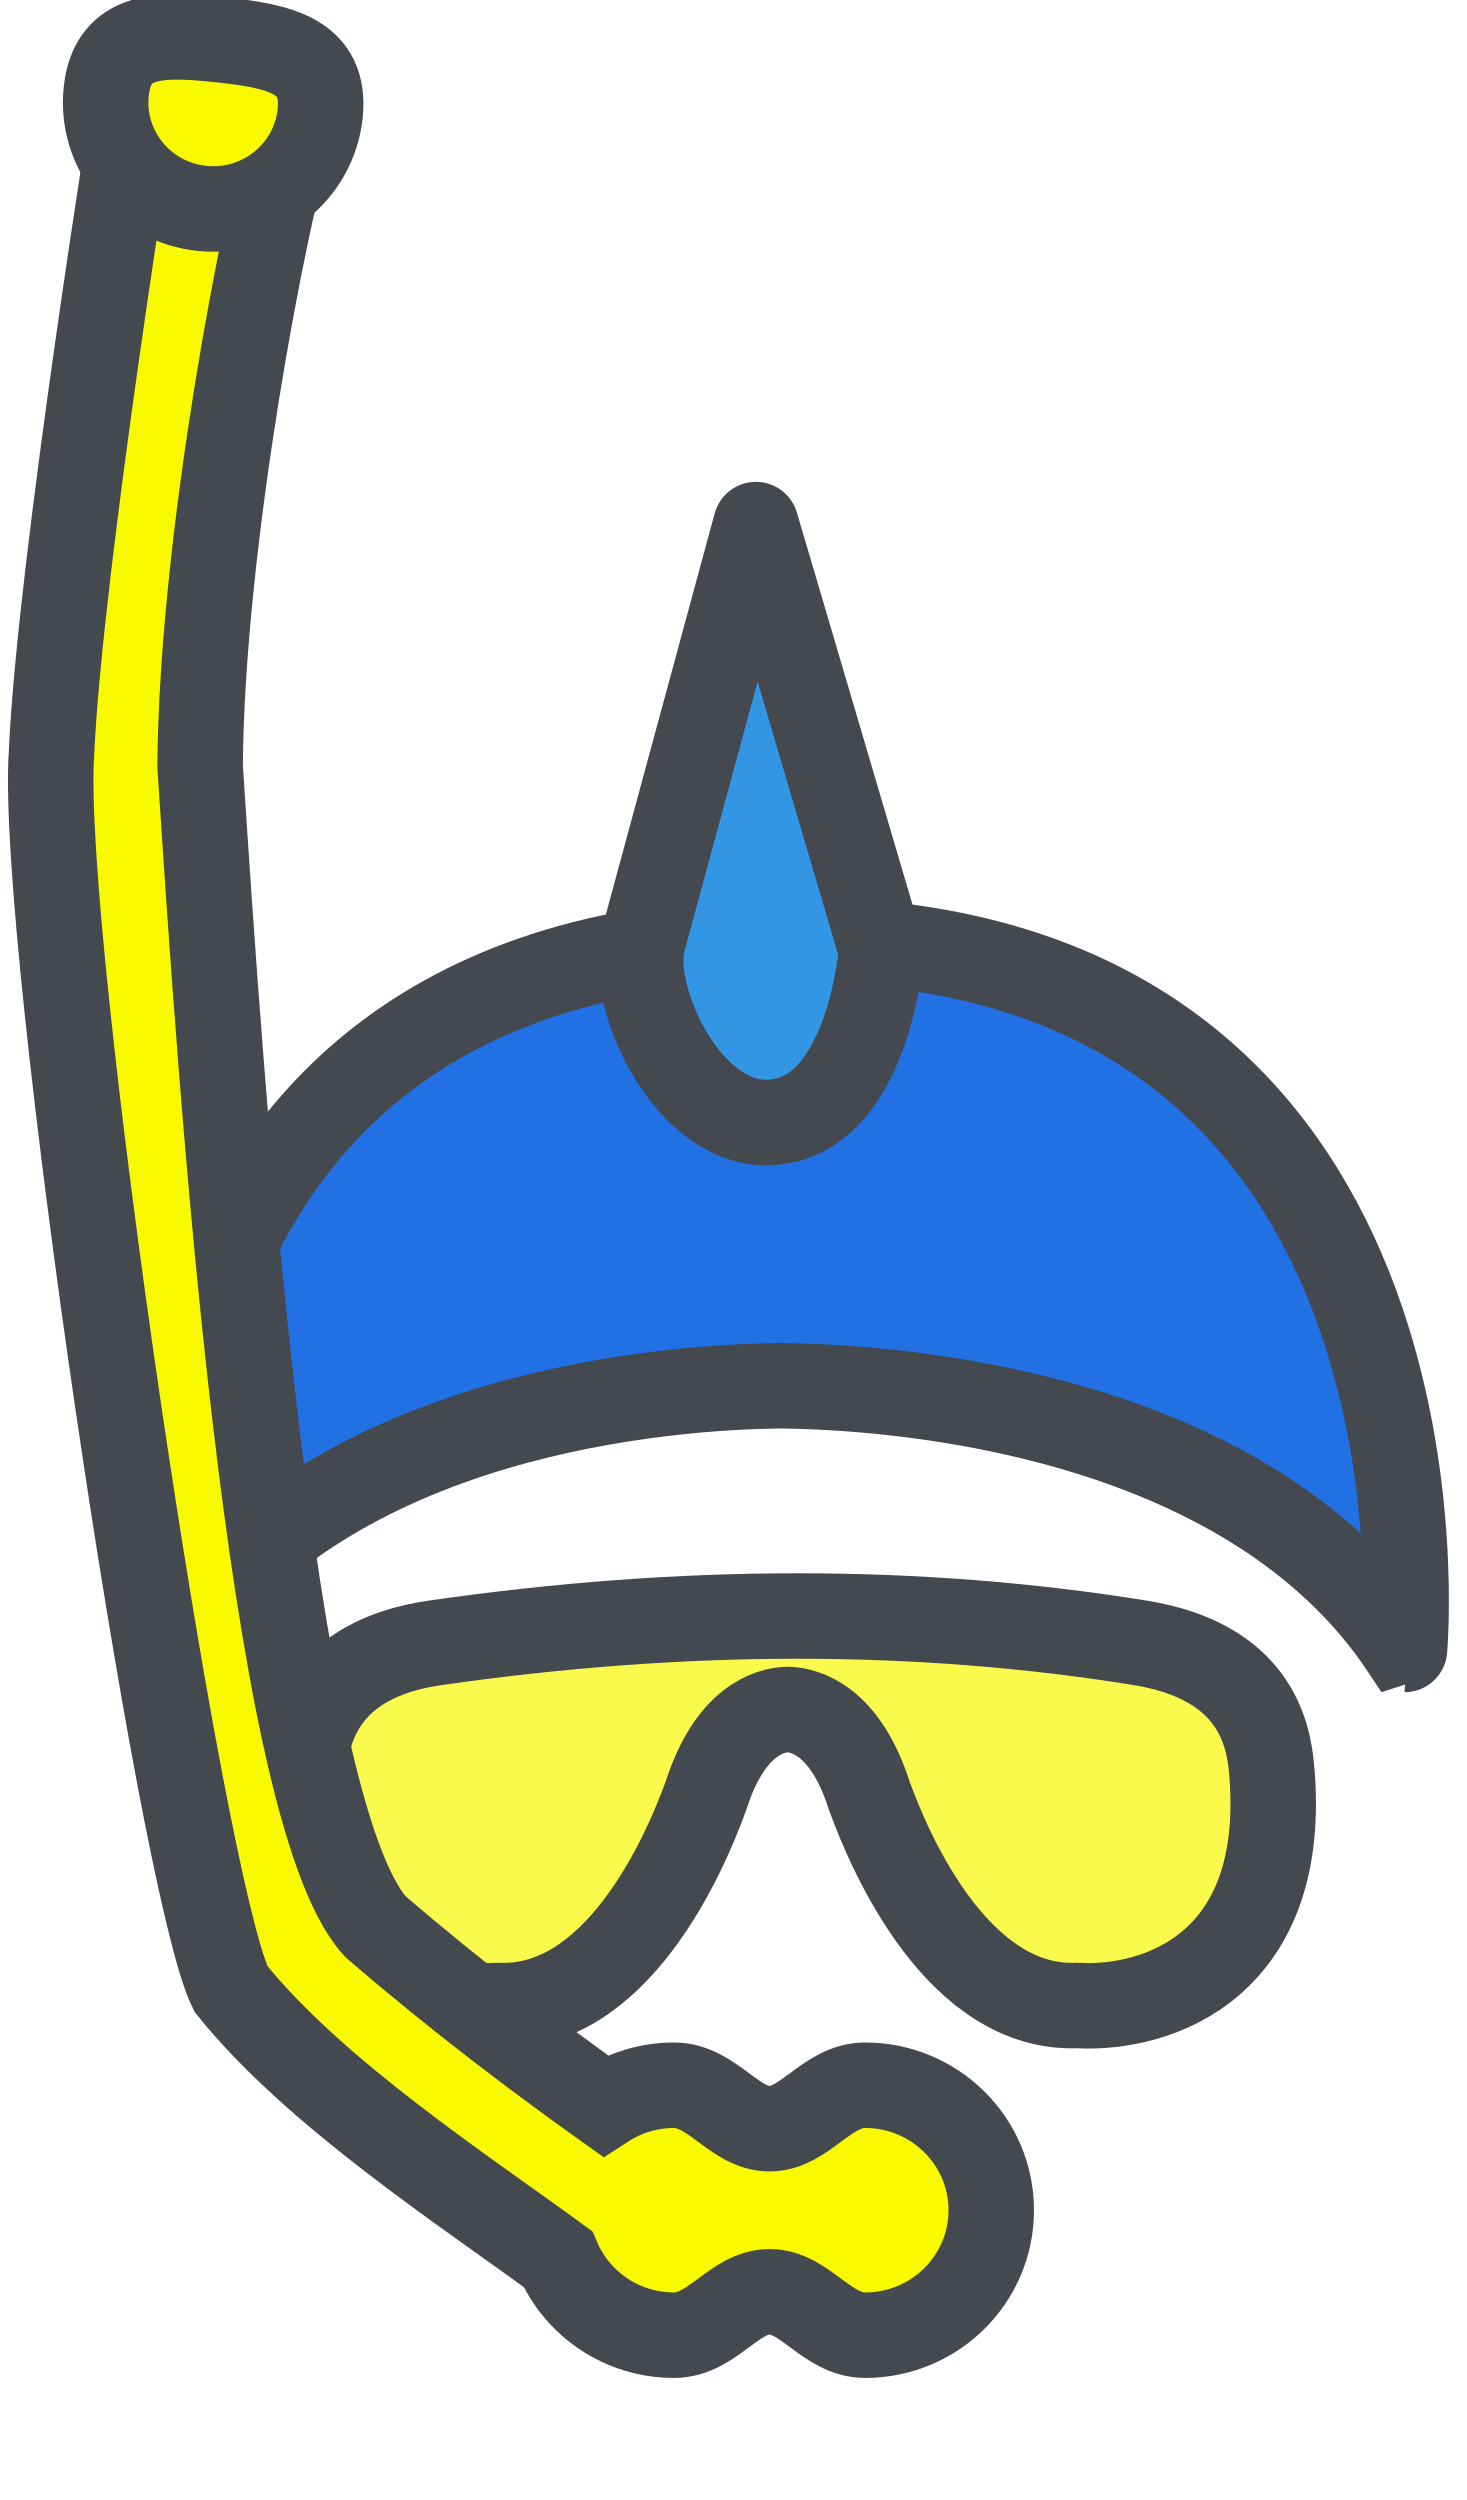
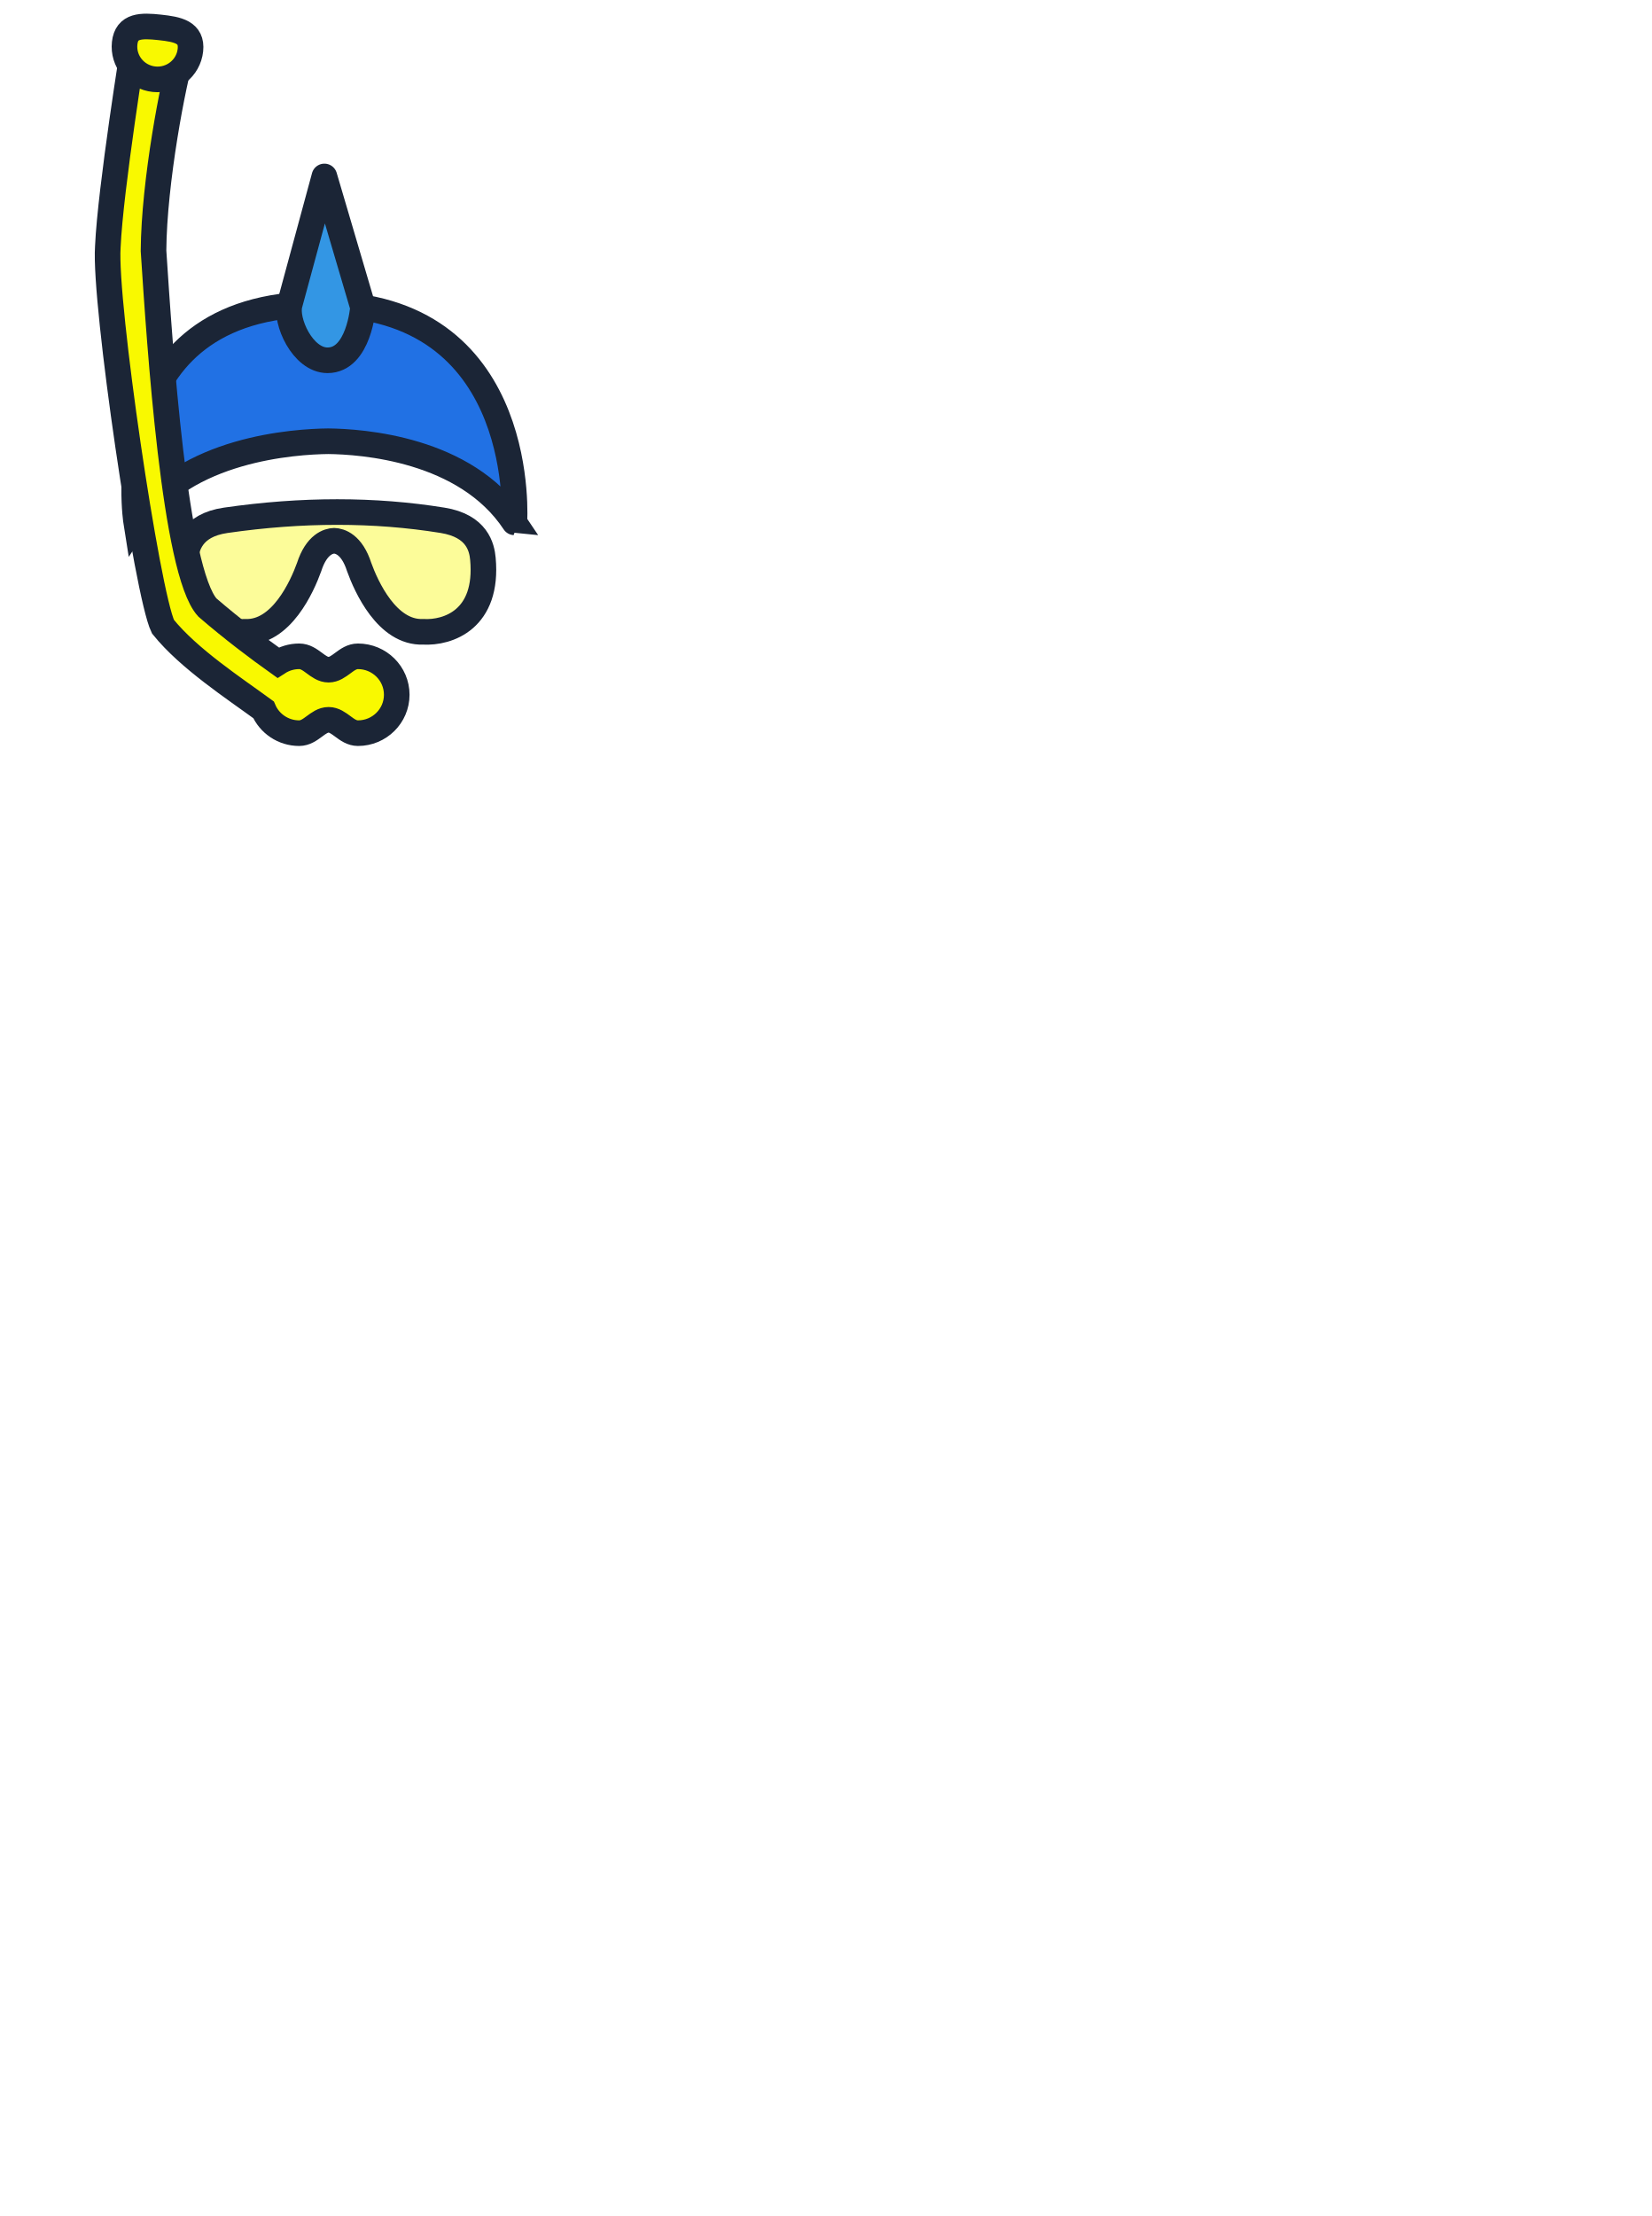
- <svg xmlns="http://www.w3.org/2000/svg" version="1.1" id="Layer_1" x="0px" y="0px" width="68.633px" height="116.993px" viewBox="0 0 68.633 116.993" enable-background="new 0 0 68.633 116.993" xml:space="preserve">
-   <g id="shark_1_">
-     <path fill="#2171E4" stroke="#44484F" stroke-width="4" stroke-miterlimit="10" d="M38.633,44.002c0-0.002,0-0.008,0-0.008   c-35-1.106-30.755,33.197-30.755,33.197c7.426-11.234,23.588-12.285,28.654-12.343c5.067,0.058,21.77,1.108,29.195,12.343   C65.728,77.191,68.633,45.018,38.633,44.002z" />
-     <path fill="#F9F900" fill-opacity="0.7" stroke="#44484F" stroke-width="4" stroke-miterlimit="10" d="M59.504,82.748   c-0.156-1.72-0.855-5.012-6.142-5.866c-10.371-1.676-21.371-1.676-33.005,0c-5.3,0.764-5.977,4.146-6.135,5.866   c-0.846,9.22,5.289,11.315,9.096,11.105c5.5,0.21,8.673-6.914,9.73-9.847c1.125-3.501,2.98-3.98,3.808-4.009   c0.831,0.028,2.69,0.508,3.814,4.009c1.058,2.933,4.234,10.057,9.734,9.847C54.213,94.063,60.351,91.968,59.504,82.748z" />
-     <path fill="#F9F900" stroke="#44484F" stroke-width="4" stroke-miterlimit="10" d="M40.481,97.583   c-1.787,0-2.812,2.034-4.469,2.034s-2.682-2.034-4.469-2.034c-1.192,0-2.302,0.354-3.231,0.957   c-2.998-2.136-6.91-5.07-10.742-8.379c-5.018-5.487-7.266-39.96-8.205-54.303c0.072-10.494,3.015-25.808,4.368-30.159   c-0.21-0.015-7.303-1.743-7.303-1.743S2.797,26.372,2.408,35.283c-0.572,8.477,5.976,52.798,8.395,57.789   c3.931,4.888,10.948,9.452,15.307,12.649c0.899,2.093,2.994,3.56,5.435,3.56c1.787,0,2.812-2.032,4.469-2.032   s2.682,2.032,4.469,2.032c3.261,0,5.905-2.618,5.905-5.849S43.742,97.583,40.481,97.583z" />
-     <path fill="#F9F900" stroke="#44484F" stroke-width="4" stroke-miterlimit="10" d="M4.973,4.264   C5.27,1.525,7.531,1.566,10.295,1.86c2.764,0.295,4.982,0.729,4.686,3.467c-0.296,2.737-2.777,4.718-5.541,4.424   S4.677,7,4.973,4.264z" />
-     <path fill="#3396E4" stroke="#44484F" stroke-width="4" stroke-linecap="round" stroke-linejoin="round" stroke-miterlimit="10" d="   M30.107,43.968l5.267-19.418l5.878,19.933c0,0-0.611,8.048-5.4,8.048C32.045,52.53,29.369,46.484,30.107,43.968z" />
+ <svg xmlns="http://www.w3.org/2000/svg" version="1.1" x="0px" y="0px" width="258px" height="346.166px" viewBox="0 0 258 346.166" style="enable-background:new 0 0 258 346.166;" xml:space="preserve">
+   <g id="sharkmanMask">
+     <rect x="-0.333" y="0.666" style="fill:none;" width="99" height="146" />
+     <rect x="-0.333" y="0.666" style="fill:none;" width="99" height="146" />
+     <g id="shark_3_">
+       <path style="fill:#2171E4;stroke:#1B2536;stroke-width:4;stroke-miterlimit:10;" d="M51.667,47.529c0-0.002,0-0.008,0-0.008    c-36-1.136-30.387,34.074-30.387,34.074c7.621-11.531,24.799-12.61,30-12.669c5.202,0.06,21.46,1.138,29.082,12.669    C80.361,81.595,82.667,48.571,51.667,47.529z" />
+       <path style="fill:#F9F900;fill-opacity:0.4;stroke:#1B2536;stroke-width:4;stroke-miterlimit:10;" d="M75.448,87.298    c-0.16-1.765-0.878-5.144-6.303-6.021c-10.646-1.72-21.937-1.72-33.877,0c-5.44,0.784-6.134,4.256-6.297,6.021    c-0.868,9.463,5.429,11.614,9.336,11.398c5.645,0.216,8.901-7.097,9.987-10.106c1.155-3.594,3.059-4.085,3.91-4.115    c0.852,0.029,2.761,0.521,3.914,4.115c1.085,3.01,4.347,10.322,9.992,10.106C70.018,98.912,76.316,96.761,75.448,87.298z" />
+       <path style="fill:#F9F900;stroke:#1B2536;stroke-width:4;stroke-miterlimit:10;" d="M55.922,102.524    c-1.834,0-2.886,2.088-4.586,2.088c-1.701,0-2.752-2.088-4.588-2.088c-1.223,0-2.361,0.363-3.315,0.982    c-3.079-2.192-7.092-5.204-11.026-8.6c-5.15-5.632-7.457-41.015-8.422-55.736c0.075-10.771,3.094-26.489,4.484-30.956    c-0.216-0.015-7.496-1.789-7.496-1.789s-3.729,23.008-4.128,32.155c-0.588,8.7,6.133,54.191,8.616,59.314    c4.035,5.017,11.237,9.702,15.71,12.983c0.923,2.148,3.072,3.653,5.577,3.653c1.835,0,2.887-2.086,4.588-2.086    c1.7,0,2.752,2.086,4.586,2.086c3.349,0,6.062-2.687,6.062-6.003S59.271,102.524,55.922,102.524z" />
+       <path style="fill:#F9F900;stroke:#1B2536;stroke-width:4;stroke-miterlimit:10;" d="M19.477,6.741    c0.305-2.811,2.626-2.768,5.462-2.467c2.837,0.303,5.114,0.749,4.81,3.559c-0.304,2.81-2.852,4.842-5.687,4.541    C21.225,12.071,19.173,9.55,19.477,6.741z" />
+       <path style="fill:#3396E4;stroke:#1B2536;stroke-width:4;stroke-linecap:round;stroke-linejoin:round;stroke-miterlimit:10;" d="    M45.275,47.494l5.406-19.931l6.033,20.459c0,0-0.628,8.26-5.544,8.26C47.264,56.282,44.517,50.077,45.275,47.494z" />
+     </g>
+     <rect x="-1.333" y="0.666" style="fill:none;" width="101" height="146" />
  </g>
+   <g id="Layer_1">
+ </g>
</svg>
